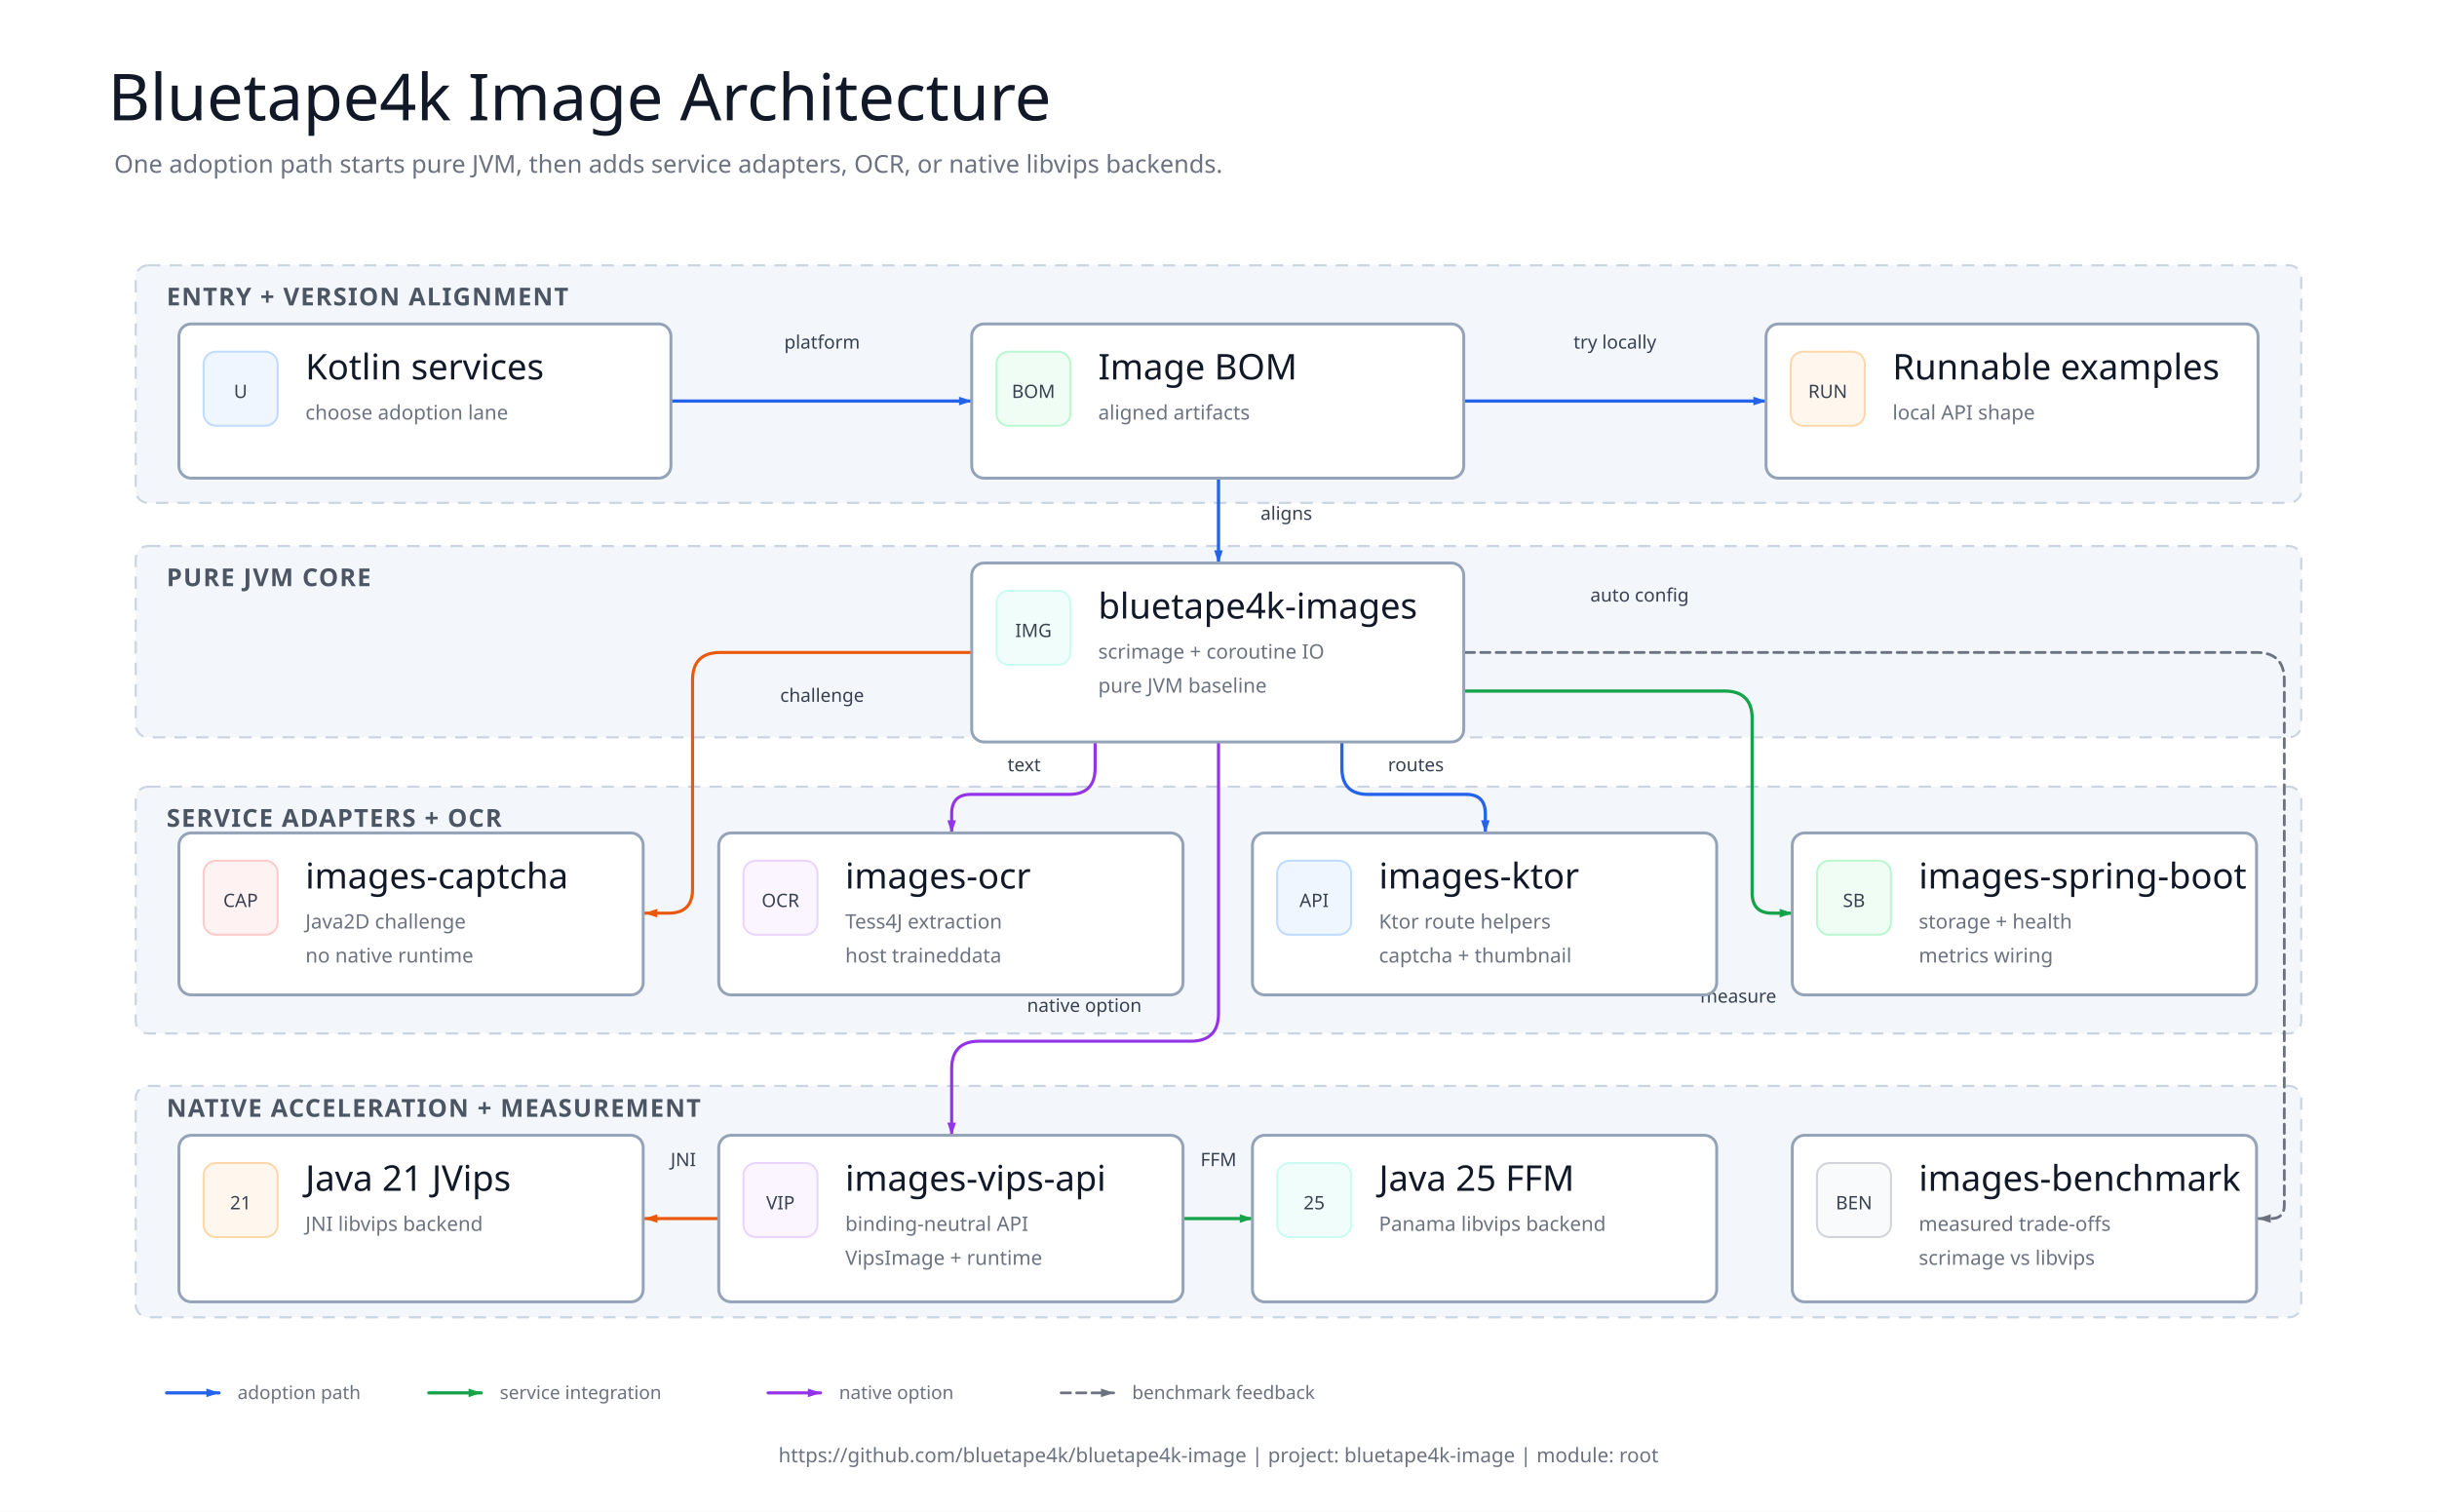
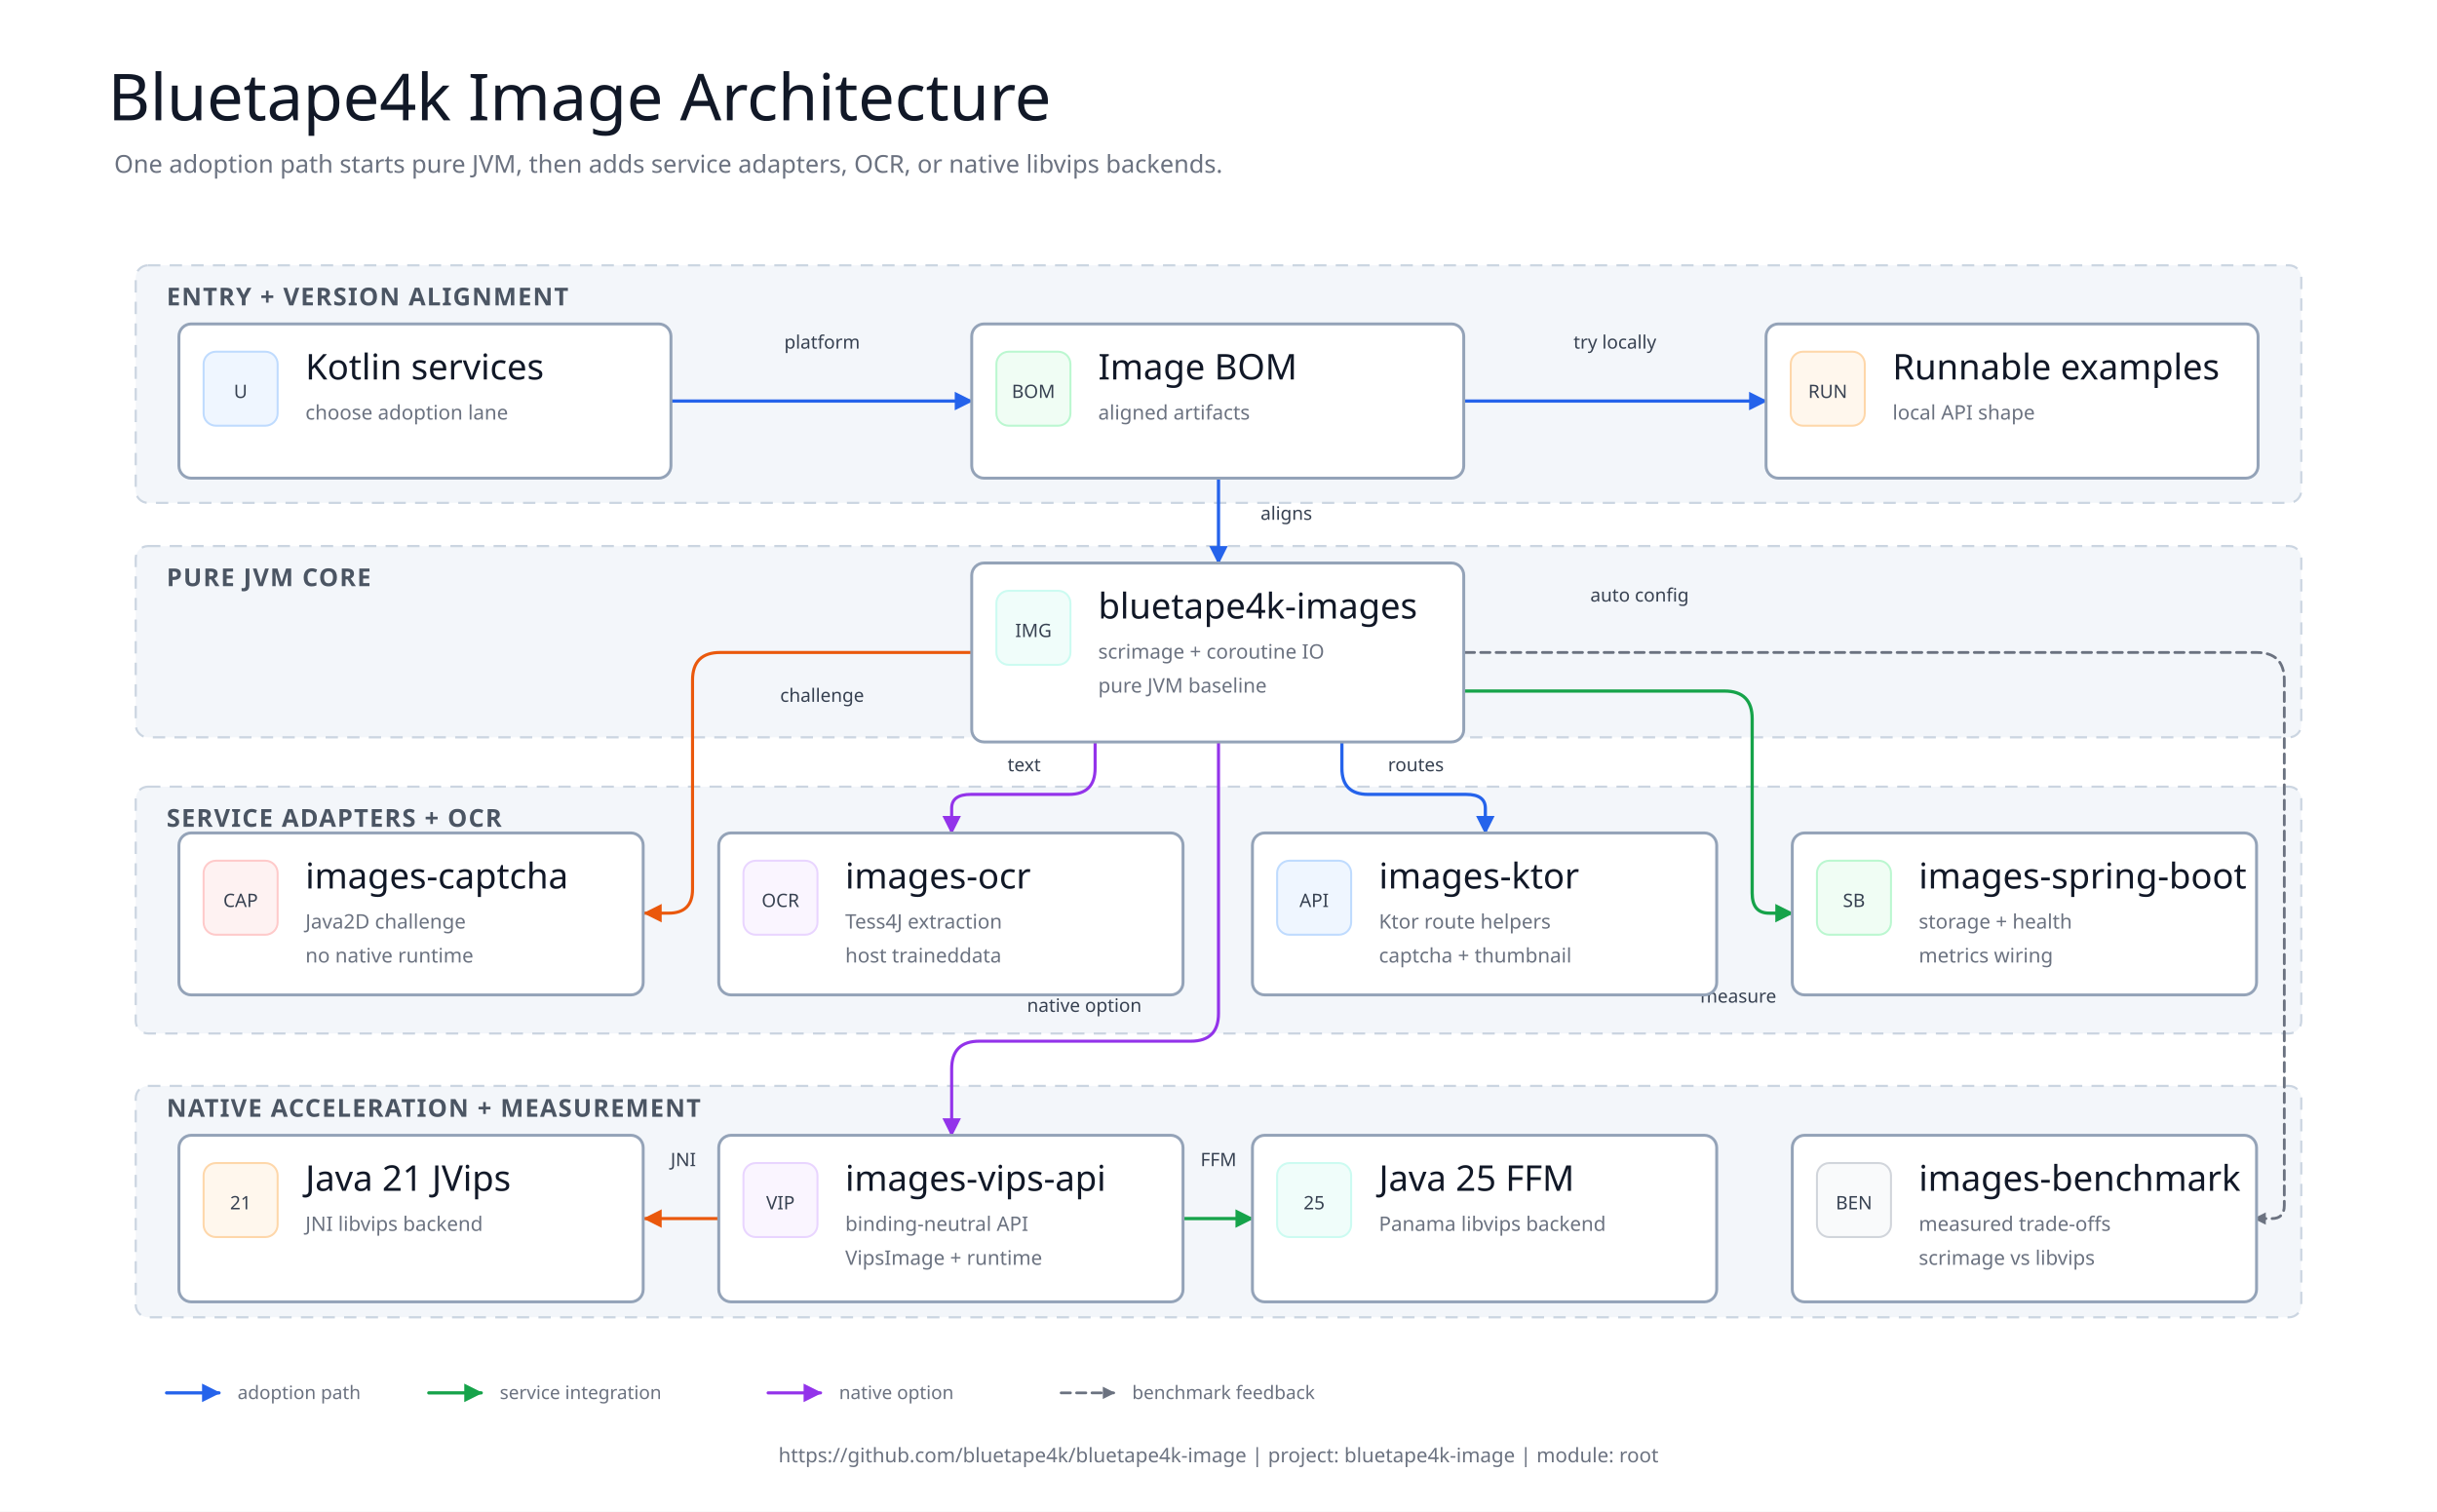
<svg xmlns="http://www.w3.org/2000/svg" width="1580" height="980" viewBox="0 0 1580 980" role="img" aria-label="Bluetape4k Image Architecture">
  <defs>
-     <marker markerUnits="userSpaceOnUse" id="arrow-blue" markerWidth="10" markerHeight="10" refX="9" refY="3.5" orient="auto" viewBox="0 0 10 7" data-role="secondary" data-tip-direction="positive-x">
-       <path d="M 0.8 0.7 L 9.2 3.5 L 0.8 6.3 Z" fill="#2563eb" stroke="#2563eb" stroke-width="0" stroke-dasharray="none" />
+     <marker markerUnits="userSpaceOnUse" id="arrow-blue" markerWidth="14" markerHeight="14" viewBox="0 0 14 14" refX="12" refY="7" orient="auto" data-role="primary" data-tip-direction="positive-x">
+       <path data-arrowhead="true" data-role="primary" data-size="14x14" data-solid-head="true" d="M 1 1 L 13 7 L 1 13 Z" fill="#2563eb" stroke="#2563eb" stroke-width="0" stroke-dasharray="none" />
    </marker>
-     <marker markerUnits="userSpaceOnUse" id="arrow-green" markerWidth="10" markerHeight="10" refX="9" refY="3.5" orient="auto" viewBox="0 0 10 7" data-role="secondary" data-tip-direction="positive-x">
-       <path d="M 0.8 0.7 L 9.2 3.5 L 0.8 6.3 Z" fill="#16a34a" stroke="#16a34a" stroke-width="0" stroke-dasharray="none" />
+     <marker markerUnits="userSpaceOnUse" id="arrow-green" markerWidth="14" markerHeight="14" viewBox="0 0 14 14" refX="12" refY="7" orient="auto" data-role="primary" data-tip-direction="positive-x">
+       <path data-arrowhead="true" data-role="primary" data-size="14x14" data-solid-head="true" d="M 1 1 L 13 7 L 1 13 Z" fill="#16a34a" stroke="#16a34a" stroke-width="0" stroke-dasharray="none" />
    </marker>
-     <marker markerUnits="userSpaceOnUse" id="arrow-orange" markerWidth="10" markerHeight="10" refX="9" refY="3.5" orient="auto" viewBox="0 0 10 7" data-role="secondary" data-tip-direction="positive-x">
-       <path d="M 0.8 0.7 L 9.2 3.5 L 0.8 6.3 Z" fill="#ea580c" stroke="#ea580c" stroke-width="0" stroke-dasharray="none" />
+     <marker markerUnits="userSpaceOnUse" id="arrow-orange" markerWidth="14" markerHeight="14" viewBox="0 0 14 14" refX="12" refY="7" orient="auto" data-role="primary" data-tip-direction="positive-x">
+       <path data-arrowhead="true" data-role="primary" data-size="14x14" data-solid-head="true" d="M 1 1 L 13 7 L 1 13 Z" fill="#ea580c" stroke="#ea580c" stroke-width="0" stroke-dasharray="none" />
    </marker>
-     <marker markerUnits="userSpaceOnUse" id="arrow-purple" markerWidth="10" markerHeight="10" refX="9" refY="3.5" orient="auto" viewBox="0 0 10 7" data-role="secondary" data-tip-direction="positive-x">
-       <path d="M 0.8 0.7 L 9.2 3.5 L 0.8 6.3 Z" fill="#9333ea" stroke="#9333ea" stroke-width="0" stroke-dasharray="none" />
+     <marker markerUnits="userSpaceOnUse" id="arrow-purple" markerWidth="14" markerHeight="14" viewBox="0 0 14 14" refX="12" refY="7" orient="auto" data-role="primary" data-tip-direction="positive-x">
+       <path data-arrowhead="true" data-role="primary" data-size="14x14" data-solid-head="true" d="M 1 1 L 13 7 L 1 13 Z" fill="#9333ea" stroke="#9333ea" stroke-width="0" stroke-dasharray="none" />
    </marker>
-     <marker markerUnits="userSpaceOnUse" id="arrow-gray" markerWidth="10" markerHeight="10" refX="9" refY="3.5" orient="auto" viewBox="0 0 10 7" data-role="secondary" data-tip-direction="positive-x">
-       <path d="M 0.8 0.7 L 9.2 3.5 L 0.8 6.3 Z" fill="#6b7280" stroke="#6b7280" stroke-width="0" stroke-dasharray="none" />
+     <marker markerUnits="userSpaceOnUse" id="arrow-gray" markerWidth="10" markerHeight="10" viewBox="0 0 10 10" refX="8" refY="5" orient="auto" data-role="secondary" data-tip-direction="positive-x">
+       <path data-arrowhead="true" data-role="secondary" data-size="10x10" data-solid-head="true" d="M 1 1 L 9 5 L 1 9 Z" fill="#6b7280" stroke="#6b7280" stroke-width="0" stroke-dasharray="none" />
    </marker>
    <style>
    .bg{fill:#ffffff}.title{font-family:"Architects Daughter";font-size:42px;fill:#111827;font-weight:400}.subtitle{font-family:"Comic Mono";font-size:16px;fill:#6b7280;font-weight:400}
    .layer{fill:#f3f6fa;stroke:#cbd5e1;stroke-width:1.4;stroke-dasharray:8 6}.layer-title{font-family:"Comic Mono";font-size:16px;fill:#4b5563;font-weight:700;letter-spacing:0.8px}
    .card{fill:#ffffff;stroke:#94a3b8;stroke-width:1.9}.card-title{font-family:"Architects Daughter";font-size:23px;fill:#111827;font-weight:400}.detail{font-family:"Comic Mono";font-size:13px;fill:#6b7280;font-weight:400}
    .label{font-family:"Comic Mono";font-size:12px;fill:#374151;font-weight:400}.legend{font-family:"Comic Mono";font-size:12px;fill:#6b7280;font-weight:400}.note{font-family:"Comic Mono";font-size:13px;fill:#6b7280;font-weight:400}
    .edge-blue{stroke:#2563eb;stroke-width:2.1;fill:none;marker-end:url(#arrow-blue);stroke-linecap:round;stroke-linejoin:round}.edge-green{stroke:#16a34a;stroke-width:2.1;fill:none;marker-end:url(#arrow-green);stroke-linecap:round;stroke-linejoin:round}
    .edge-orange{stroke:#ea580c;stroke-width:2.0;fill:none;marker-end:url(#arrow-orange);stroke-linecap:round;stroke-linejoin:round}.edge-purple{stroke:#9333ea;stroke-width:2.0;fill:none;marker-end:url(#arrow-purple);stroke-linecap:round;stroke-linejoin:round}.edge-gray{stroke:#6b7280;stroke-width:1.8;fill:none;marker-end:url(#arrow-gray);stroke-linecap:round;stroke-linejoin:round;stroke-dasharray:6 4}
  </style>
  </defs>
  <rect class="bg" width="1580" height="980" />
  <text class="title" x="70" y="78">Bluetape4k Image Architecture</text>
  <text class="subtitle" x="74" y="112">One adoption path starts pure JVM, then adds service adapters, OCR, or native libvips backends.</text>
  <rect class="layer" x="88" y="172" width="1404" height="154" rx="8" />
  <text class="layer-title" x="108" y="198">ENTRY + VERSION ALIGNMENT</text>
  <rect class="layer" x="88" y="354" width="1404" height="124" rx="8" />
  <text class="layer-title" x="108" y="380">PURE JVM CORE</text>
  <rect class="layer" x="88" y="510" width="1404" height="160" rx="8" />
  <text class="layer-title" x="108" y="536">SERVICE ADAPTERS + OCR</text>
  <rect class="layer" x="88" y="704" width="1404" height="150" rx="8" />
  <text class="layer-title" x="108" y="724">NATIVE ACCELERATION + MEASUREMENT</text>
  <g id="edges">
-     <path data-connector="true" class="edge-blue" d="M 435 260 L 630 260" />
+     <path data-connector="true" marker-end="url(#arrow-blue)" class="edge-blue" d="M 435 260 L 630 260" />
    <text class="label" x="533.0" y="226.0" text-anchor="middle">platform</text>
-     <path data-connector="true" class="edge-blue" d="M 950 260 L 1145 260" />
+     <path data-connector="true" marker-end="url(#arrow-blue)" class="edge-blue" d="M 950 260 L 1145 260" />
    <text class="label" x="1047.0" y="226.0" text-anchor="middle">try locally</text>
-     <path data-connector="true" class="edge-blue" d="M 790 310 L 790 365" />
+     <path data-connector="true" marker-end="url(#arrow-blue)" class="edge-blue" d="M 790 310 L 790 365" />
    <text class="label" x="834.0" y="337.0" text-anchor="middle">aligns</text>
-     <path data-connector="true" class="edge-orange" d="M 630 423 L 467 423 Q 449 423 449 441 L 449 576.5 Q 449 592 433.5 592 L 418 592" />
+     <path data-connector="true" marker-end="url(#arrow-orange)" class="edge-orange" d="M 630 423 L 467 423 Q 449 423 449 441 L 449 576.5 Q 449 592 433.5 592 L 418 592" />
    <text class="label" x="533.0" y="455.0" text-anchor="middle">challenge</text>
-     <path data-connector="true" class="edge-purple" d="M 710 481 L 710 498 Q 710 515 693 515 L 629.5 515 Q 617 515 617 527.5 L 617 540" />
+     <path data-connector="true" marker-end="url(#arrow-purple)" class="edge-purple" d="M 710 481 L 710 498 Q 710 515 693 515 L 629.5 515 Q 617 515 617 524 L 617 540" />
    <text class="label" x="664.0" y="500.0" text-anchor="middle">text</text>
-     <path data-connector="true" class="edge-blue" d="M 870 481 L 870 498 Q 870 515 887 515 L 950.5 515 Q 963 515 963 527.5 L 963 540" />
+     <path data-connector="true" marker-end="url(#arrow-blue)" class="edge-blue" d="M 870 481 L 870 498 Q 870 515 887 515 L 950.5 515 Q 963 515 963 524 L 963 540" />
    <text class="label" x="918.0" y="500.0" text-anchor="middle">routes</text>
-     <path data-connector="true" class="edge-green" d="M 950 448 L 1118 448 Q 1136 448 1136 466 L 1136 579 Q 1136 592 1149 592 L 1162 592" />
+     <path data-connector="true" marker-end="url(#arrow-green)" class="edge-green" d="M 950 448 L 1118 448 Q 1136 448 1136 466 L 1136 579 Q 1136 592 1147 592 L 1162 592" />
    <text class="label" x="1063.0" y="390.0" text-anchor="middle">auto config</text>
-     <path data-connector="true" class="edge-purple" d="M 790 481 L 790 657 Q 790 675 772 675 L 635 675 Q 617 675 617 693 L 617 736" />
+     <path data-connector="true" marker-end="url(#arrow-purple)" class="edge-purple" d="M 790 481 L 790 657 Q 790 675 772 675 L 635 675 Q 617 675 617 693 L 617 736" />
    <text class="label" x="703.0" y="656.0" text-anchor="middle">native option</text>
-     <path data-connector="true" class="edge-orange" d="M 466 790 L 418 790" />
+     <path data-connector="true" marker-end="url(#arrow-orange)" class="edge-orange" d="M 466 790 L 418 790" />
    <text class="label" x="443.0" y="756.0" text-anchor="middle">JNI</text>
-     <path data-connector="true" class="edge-green" d="M 768 790 L 812 790" />
+     <path data-connector="true" marker-end="url(#arrow-green)" class="edge-green" d="M 768 790 L 812 790" />
    <text class="label" x="790.0" y="756.0" text-anchor="middle">FFM</text>
-     <path data-connector="true" class="edge-gray" d="M 950 423 L 1463 423 Q 1481 423 1481 441 L 1481 781.5 Q 1481 790 1472.5 790 L 1464 790" />
+     <path data-connector="true" marker-end="url(#arrow-gray)" class="edge-gray" d="M 950 423 L 1463 423 Q 1481 423 1481 441 L 1481 781.5 Q 1481 790 1473 790 L 1462 790" />
    <text class="label" x="1127.0" y="650.0" text-anchor="middle">measure</text>
  </g>
  <g id="cards">
    <g id="apps">
      <rect class="card" x="116" y="210" width="319" height="100" rx="8" />
      <rect x="132" y="228" width="48" height="48" rx="8" fill="#eff6ff" stroke="#bfdbfe" stroke-width="1.3" />
      <text class="label" x="156" y="258" text-anchor="middle">U</text>
      <text class="card-title" x="198" y="246">Kotlin services</text>
      <text class="detail" x="198" y="272">choose adoption lane</text>
    </g>
    <g id="bom">
      <rect class="card" x="630" y="210" width="319" height="100" rx="8" />
      <rect x="646" y="228" width="48" height="48" rx="8" fill="#f0fdf4" stroke="#bbf7d0" stroke-width="1.3" />
      <text class="label" x="670" y="258" text-anchor="middle">BOM</text>
      <text class="card-title" x="712" y="246">Image BOM</text>
      <text class="detail" x="712" y="272">aligned artifacts</text>
    </g>
    <g id="examples">
      <rect class="card" x="1145" y="210" width="319" height="100" rx="8" />
      <rect x="1161" y="228" width="48" height="48" rx="8" fill="#fff7ed" stroke="#fed7aa" stroke-width="1.3" />
      <text class="label" x="1185" y="258" text-anchor="middle">RUN</text>
      <text class="card-title" x="1227" y="246">Runnable examples</text>
      <text class="detail" x="1227" y="272">local API shape</text>
    </g>
    <g id="images">
      <rect class="card" x="630" y="365" width="319" height="116" rx="8" />
      <rect x="646" y="383" width="48" height="48" rx="8" fill="#f0fdfa" stroke="#ccfbf1" stroke-width="1.3" />
      <text class="label" x="670" y="413" text-anchor="middle">IMG</text>
      <text class="card-title" x="712" y="401">bluetape4k-images</text>
      <text class="detail" x="712" y="427">scrimage + coroutine IO</text>
      <text class="detail" x="712" y="449">pure JVM baseline</text>
    </g>
    <g id="captcha">
      <rect class="card" x="116" y="540" width="301" height="105" rx="8" />
      <rect x="132" y="558" width="48" height="48" rx="8" fill="#fef2f2" stroke="#fecaca" stroke-width="1.3" />
      <text class="label" x="156" y="588" text-anchor="middle">CAP</text>
      <text class="card-title" x="198" y="576">images-captcha</text>
      <text class="detail" x="198" y="602">Java2D challenge</text>
      <text class="detail" x="198" y="624">no native runtime</text>
    </g>
    <g id="ocr">
      <rect class="card" x="466" y="540" width="301" height="105" rx="8" />
      <rect x="482" y="558" width="48" height="48" rx="8" fill="#faf5ff" stroke="#e9d5ff" stroke-width="1.3" />
      <text class="label" x="506" y="588" text-anchor="middle">OCR</text>
      <text class="card-title" x="548" y="576">images-ocr</text>
      <text class="detail" x="548" y="602">Tess4J extraction</text>
      <text class="detail" x="548" y="624">host traineddata</text>
    </g>
    <g id="ktor">
      <rect class="card" x="812" y="540" width="301" height="105" rx="8" />
      <rect x="828" y="558" width="48" height="48" rx="8" fill="#eff6ff" stroke="#bfdbfe" stroke-width="1.3" />
      <text class="label" x="852" y="588" text-anchor="middle">API</text>
      <text class="card-title" x="894" y="576">images-ktor</text>
      <text class="detail" x="894" y="602">Ktor route helpers</text>
      <text class="detail" x="894" y="624">captcha + thumbnail</text>
    </g>
    <g id="spring">
      <rect class="card" x="1162" y="540" width="301" height="105" rx="8" />
      <rect x="1178" y="558" width="48" height="48" rx="8" fill="#f0fdf4" stroke="#bbf7d0" stroke-width="1.3" />
      <text class="label" x="1202" y="588" text-anchor="middle">SB</text>
      <text class="card-title" x="1244" y="576">images-spring-boot</text>
      <text class="detail" x="1244" y="602">storage + health</text>
      <text class="detail" x="1244" y="624">metrics wiring</text>
    </g>
    <g id="java21">
      <rect class="card" x="116" y="736" width="301" height="108" rx="8" />
      <rect x="132" y="754" width="48" height="48" rx="8" fill="#fff7ed" stroke="#fed7aa" stroke-width="1.3" />
      <text class="label" x="156" y="784" text-anchor="middle">21</text>
      <text class="card-title" x="198" y="772">Java 21 JVips</text>
      <text class="detail" x="198" y="798">JNI libvips backend</text>
    </g>
    <g id="vipsApi">
      <rect class="card" x="466" y="736" width="301" height="108" rx="8" />
      <rect x="482" y="754" width="48" height="48" rx="8" fill="#faf5ff" stroke="#e9d5ff" stroke-width="1.3" />
      <text class="label" x="506" y="784" text-anchor="middle">VIP</text>
      <text class="card-title" x="548" y="772">images-vips-api</text>
      <text class="detail" x="548" y="798">binding-neutral API</text>
      <text class="detail" x="548" y="820">VipsImage + runtime</text>
    </g>
    <g id="java25">
      <rect class="card" x="812" y="736" width="301" height="108" rx="8" />
      <rect x="828" y="754" width="48" height="48" rx="8" fill="#f0fdfa" stroke="#ccfbf1" stroke-width="1.3" />
      <text class="label" x="852" y="784" text-anchor="middle">25</text>
      <text class="card-title" x="894" y="772">Java 25 FFM</text>
      <text class="detail" x="894" y="798">Panama libvips backend</text>
    </g>
    <g id="bench">
      <rect class="card" x="1162" y="736" width="301" height="108" rx="8" />
      <rect x="1178" y="754" width="48" height="48" rx="8" fill="#f9fafb" stroke="#d1d5db" stroke-width="1.3" />
      <text class="label" x="1202" y="784" text-anchor="middle">BEN</text>
      <text class="card-title" x="1244" y="772">images-benchmark</text>
      <text class="detail" x="1244" y="798">measured trade-offs</text>
      <text class="detail" x="1244" y="820">scrimage vs libvips</text>
    </g>
  </g>
  <g id="legend" transform="translate(108 895)">
-     <line x1="0" y1="8" x2="34" y2="8" class="edge-blue" />
+     <line data-connector="true" marker-end="url(#arrow-blue)" x1="0" y1="8" x2="34" y2="8" class="edge-blue" />
    <text class="legend" x="46" y="12">adoption path</text>
-     <line x1="170" y1="8" x2="204" y2="8" class="edge-green" />
+     <line data-connector="true" marker-end="url(#arrow-green)" x1="170" y1="8" x2="204" y2="8" class="edge-green" />
    <text class="legend" x="216" y="12">service integration</text>
-     <line x1="390" y1="8" x2="424" y2="8" class="edge-purple" />
+     <line data-connector="true" marker-end="url(#arrow-purple)" x1="390" y1="8" x2="424" y2="8" class="edge-purple" />
    <text class="legend" x="436" y="12">native option</text>
-     <line x1="580" y1="8" x2="614" y2="8" class="edge-gray" />
+     <line data-connector="true" marker-end="url(#arrow-gray)" x1="580" y1="8" x2="614" y2="8" class="edge-gray" />
    <text class="legend" x="626" y="12">benchmark feedback</text>
  </g>
  <text class="note" x="790.0" y="948" text-anchor="middle">https://github.com/bluetape4k/bluetape4k-image | project: bluetape4k-image | module: root</text>
</svg>
